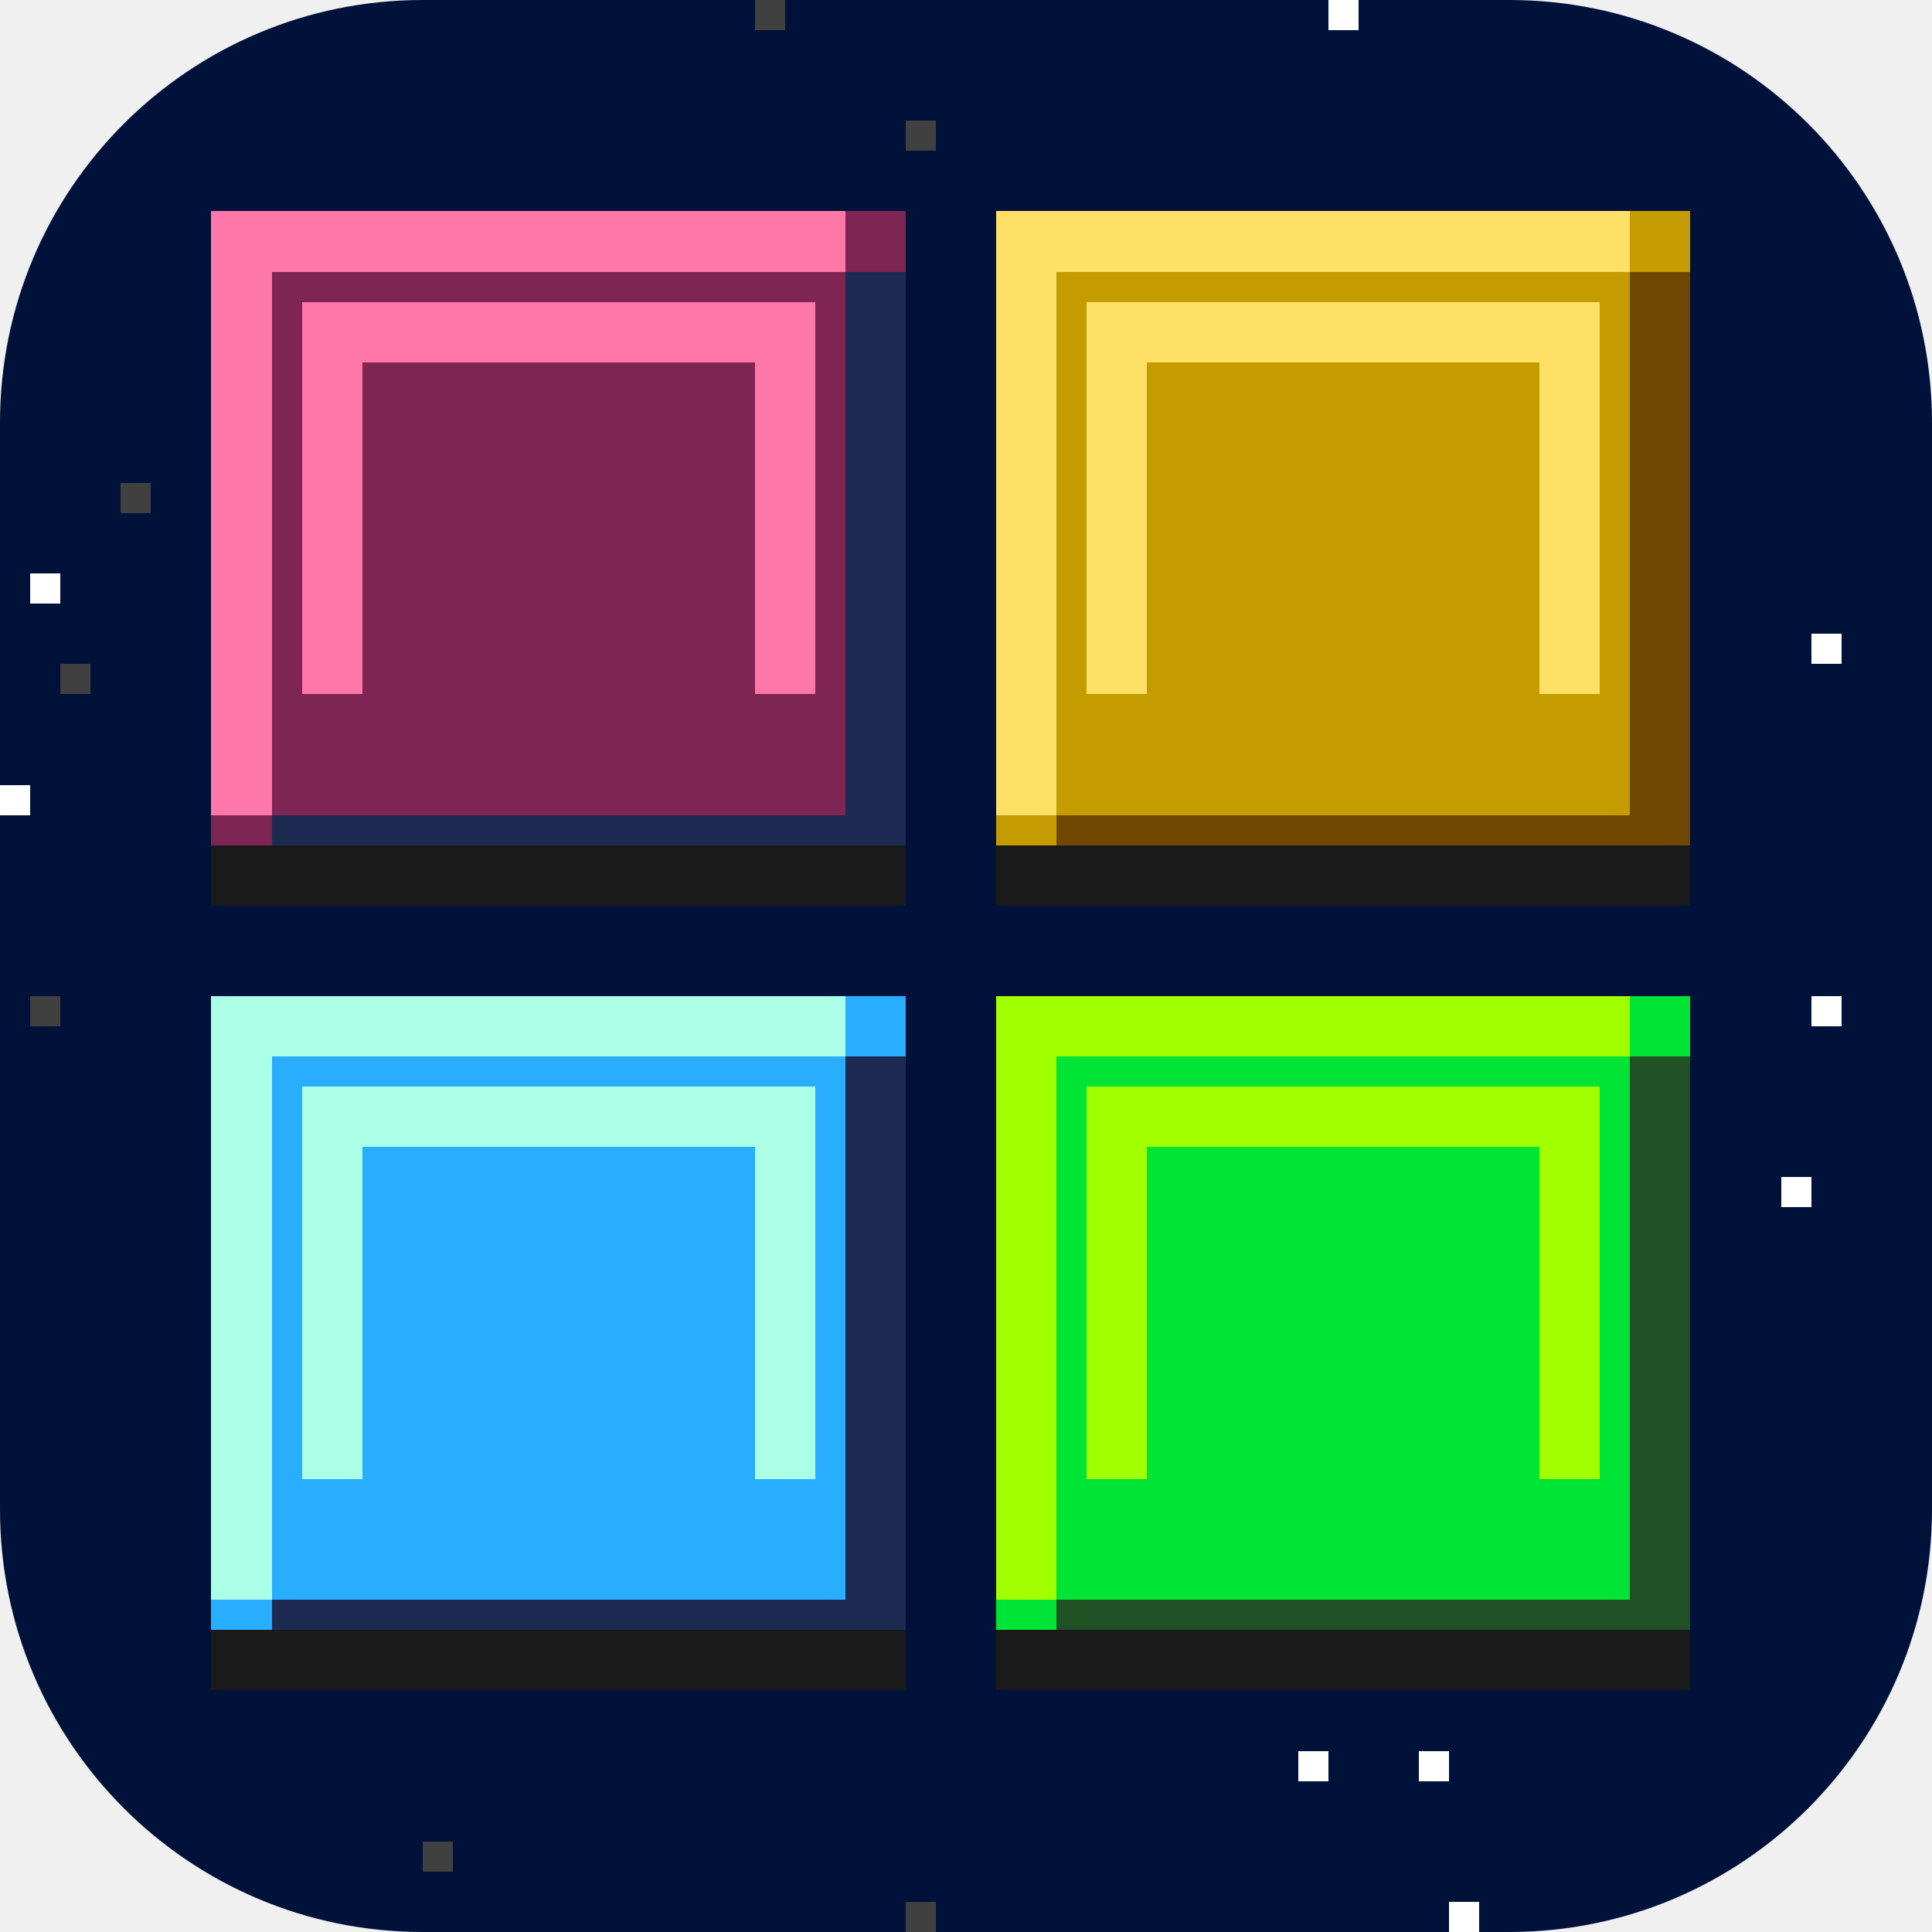
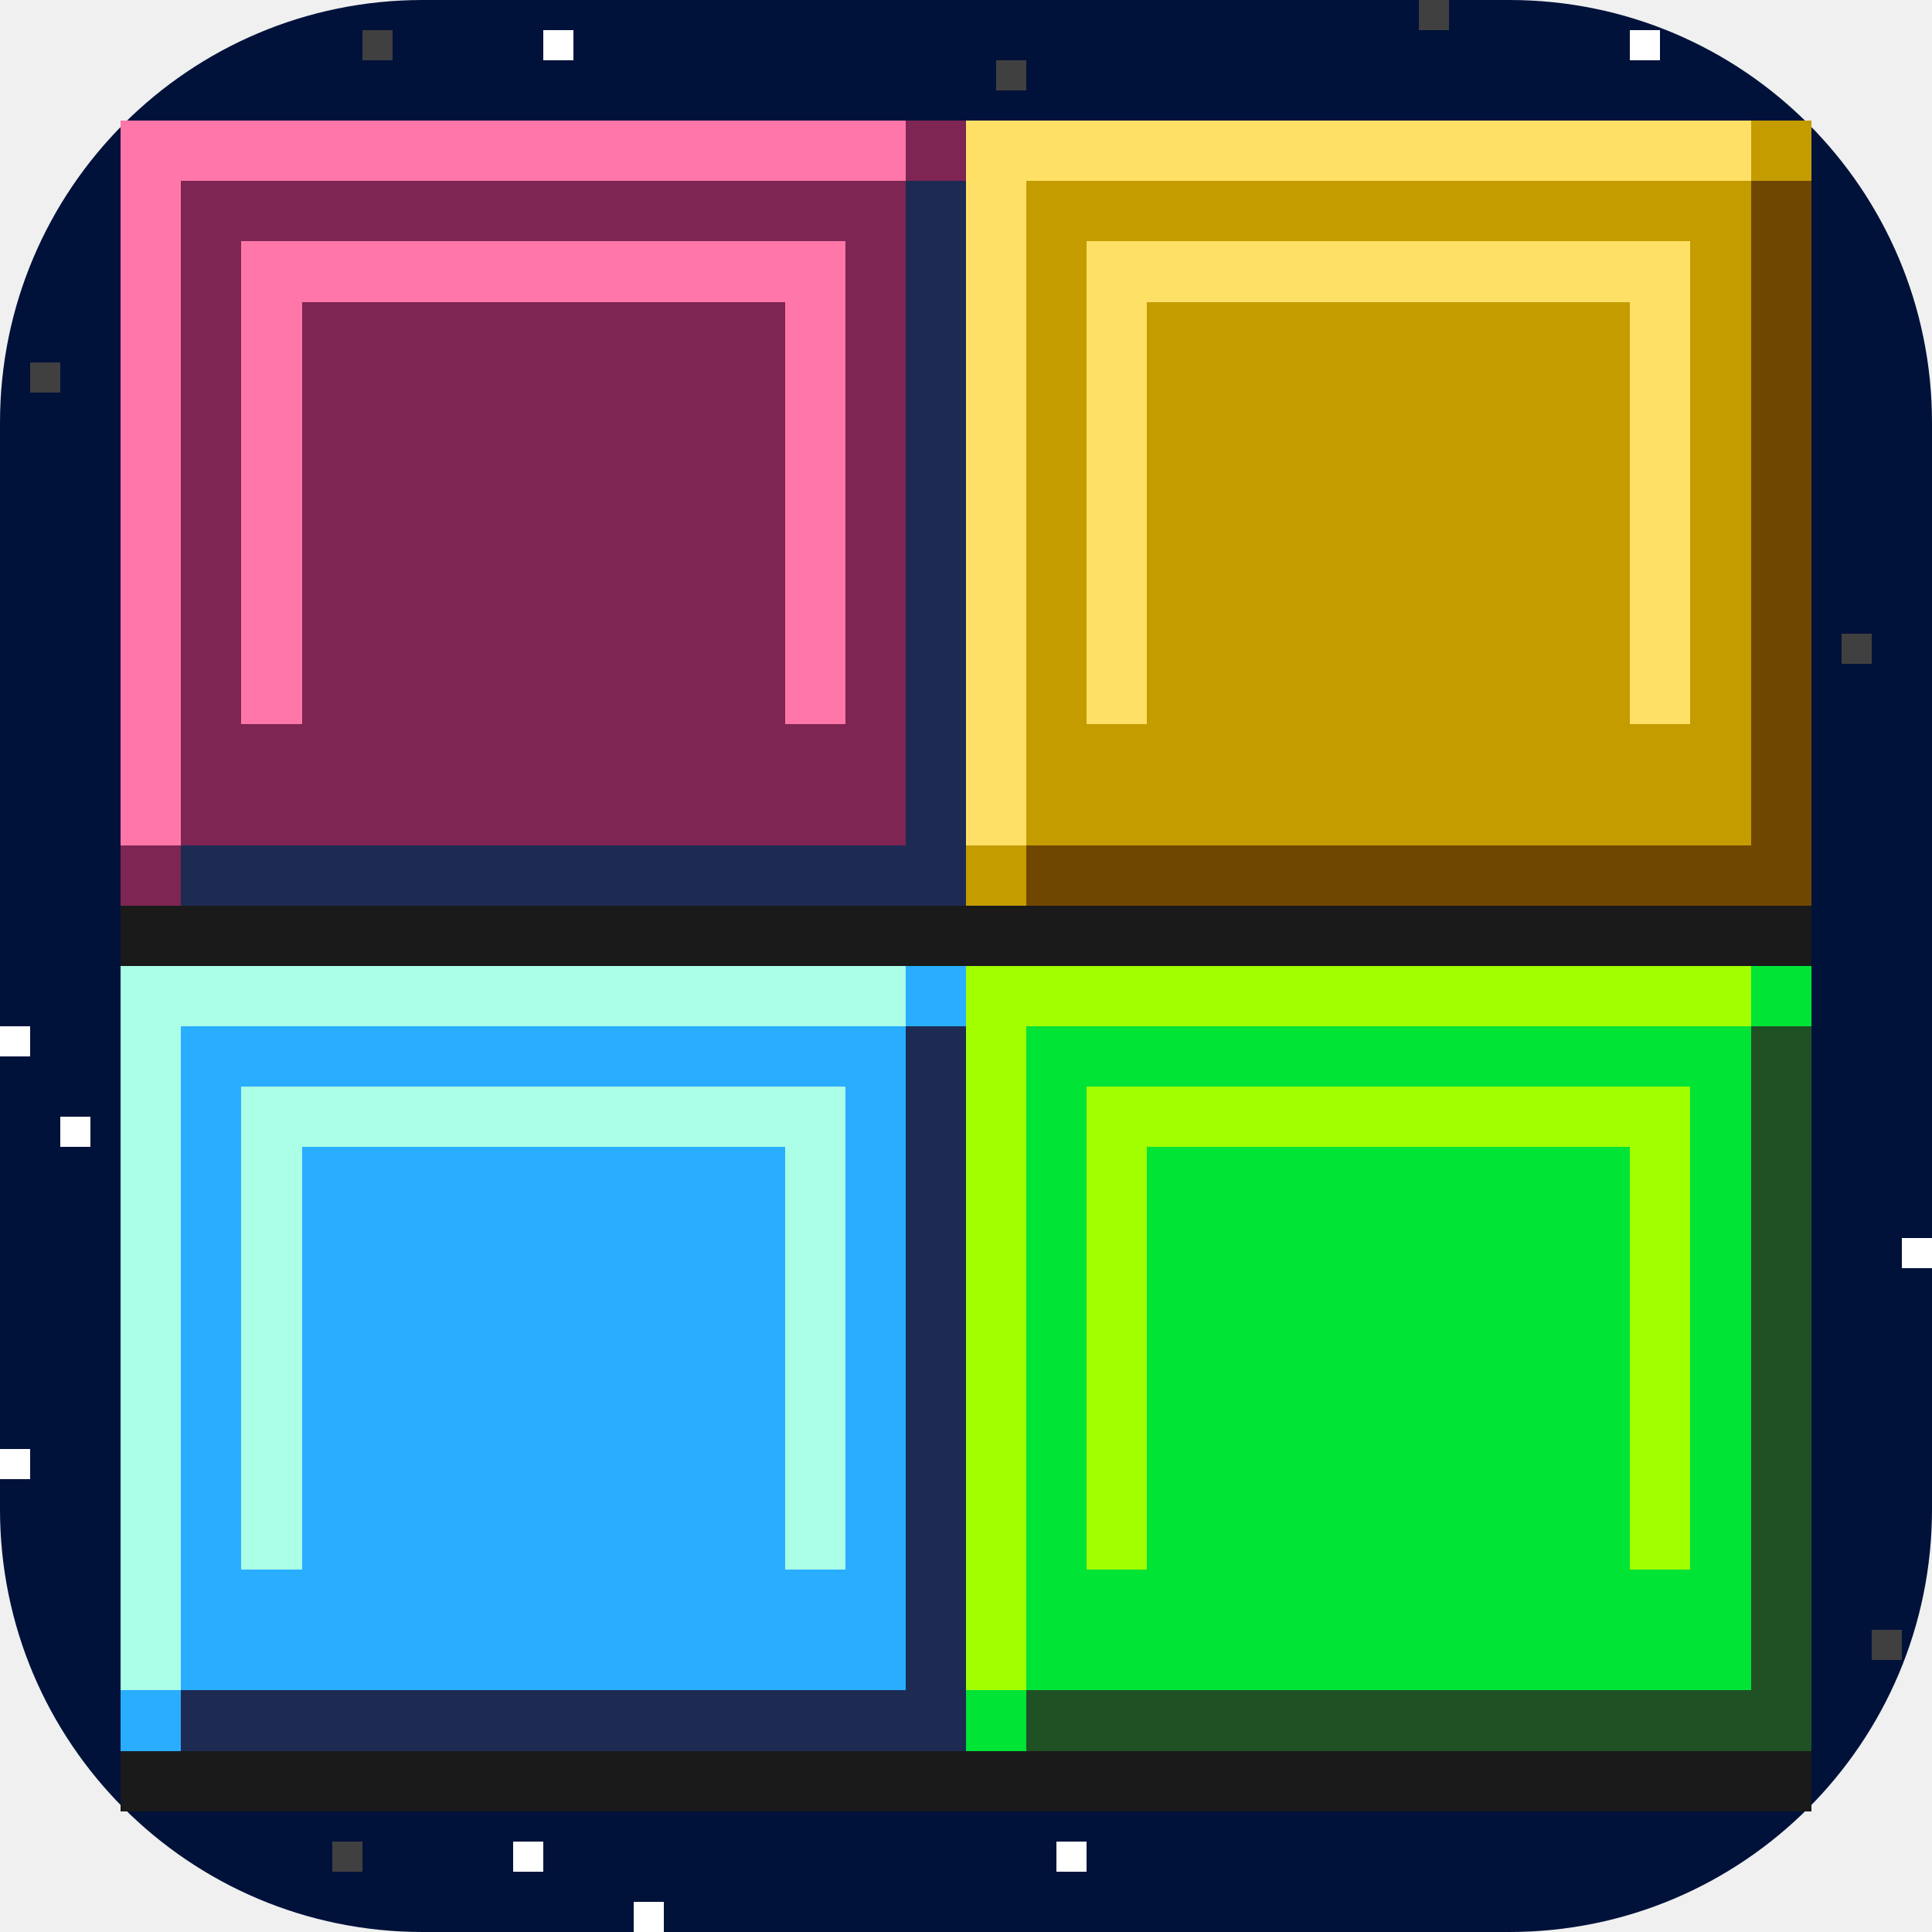
<svg xmlns="http://www.w3.org/2000/svg" viewBox="0 0 64 64" width="256" height="256" shape-rendering="crispEdges">
  <defs>
    <clipPath id="app-clip">
      <rect x="0" y="0" width="64" height="64" rx="14" />
    </clipPath>
  </defs>
  <g clip-path="url(#app-clip)">
    <rect width="64" height="64" fill="#00123a" />
    <g fill="#404040">
-       <path d="M1 33h1v1h-1z M2 22h1v1h-1z M4 16h1v1h-1z M14 61h1v1h-1z M25 0h1v1h-1z M30 4h1v1h-1z M30 63h1v1h-1z" />
+       <path d="M62 54h1v1h-1z M1 12h1v1h-1z M61 21h1v1h-1z M12 1h1v1h-1z M33 2h1v1h-1z M11 61h1v1h-1z M47 0h1v1h-1z" />
    </g>
    <g fill="#ffffff">
-       <path d="M0 26h1v1h-1z M1 19h1v1h-1z M43 58h1v1h-1z M44 0h1v1h-1z M47 58h1v1h-1z M48 63h1v1h-1z M59 39h1v1h-1z M60 21h1v1h-1z M60 33h1v1h-1z" />
+       <path d="M2 37h1v1h-1z M0 34h1v1h-1z M0 48h1v1h-1z M35 61h1v1h-1z M18 1h1v1h-1z M21 63h1v1h-1z M54 1h1v1h-1z M63 41h1v1h-1z M17 61h1v1h-1z" />
    </g>
  </g>
-   <g transform="translate(6,6)">
-     <rect x="1" y="1" width="23" height="23" fill="#1a1a1a" />
-     <rect x="1" y="1" width="23" height="21" fill="#7e2553" />
-     <rect x="1" y="1" width="21" height="2" fill="#ff77a8" />
-     <rect x="1" y="3" width="2" height="18" fill="#ff77a8" />
-     <rect x="3" y="21" width="21" height="1" fill="#1d2b53" />
-     <rect x="22" y="3" width="2" height="19" fill="#1d2b53" />
-     <rect x="4" y="4" width="17" height="13" fill="#ff77a8" />
-     <rect x="6" y="6" width="13" height="11" fill="#7e2553" />
+   <g transform="translate(2,2)">
+     <rect x="2" y="2" width="26" height="2" fill="#ff77a8" />
+     <rect x="28" y="2" width="2" height="2" fill="#7e2553" />
+     <rect x="2" y="4" width="2" height="22" fill="#ff77a8" />
+     <rect x="4" y="4" width="24" height="2" fill="#7e2553" />
+     <rect x="28" y="4" width="2" height="24" fill="#1d2b53" />
+     <rect x="4" y="6" width="2" height="20" fill="#7e2553" />
+     <rect x="6" y="6" width="20" height="2" fill="#ff77a8" />
+     <rect x="26" y="6" width="2" height="20" fill="#7e2553" />
+     <rect x="6" y="8" width="2" height="14" fill="#ff77a8" />
+     <rect x="8" y="8" width="16" height="18" fill="#7e2553" />
+     <rect x="24" y="8" width="2" height="14" fill="#ff77a8" />
+     <rect x="6" y="22" width="2" height="4" fill="#7e2553" />
+     <rect x="24" y="22" width="2" height="4" fill="#7e2553" />
+     <rect x="2" y="26" width="2" height="2" fill="#7e2553" />
+     <rect x="4" y="26" width="24" height="2" fill="#1d2b53" />
+     <rect x="2" y="28" width="28" height="2" fill="#1a1a1a" />
  </g>
-   <g transform="translate(32,6)">
-     <rect x="1" y="1" width="23" height="23" fill="#1a1a1a" />
-     <rect x="1" y="1" width="23" height="21" fill="#c49c00" />
-     <rect x="1" y="1" width="21" height="2" fill="#ffe066" />
-     <rect x="1" y="3" width="2" height="18" fill="#ffe066" />
-     <rect x="3" y="21" width="21" height="1" fill="#704700" />
-     <rect x="22" y="3" width="2" height="19" fill="#704700" />
-     <rect x="4" y="4" width="17" height="13" fill="#ffe066" />
-     <rect x="6" y="6" width="13" height="11" fill="#c49c00" />
+   <g transform="translate(30,2)">
+     <rect x="2" y="2" width="26" height="2" fill="#ffe066" />
+     <rect x="28" y="2" width="2" height="2" fill="#c49c00" />
+     <rect x="2" y="4" width="2" height="22" fill="#ffe066" />
+     <rect x="4" y="4" width="24" height="2" fill="#c49c00" />
+     <rect x="28" y="4" width="2" height="24" fill="#704700" />
+     <rect x="4" y="6" width="2" height="20" fill="#c49c00" />
+     <rect x="6" y="6" width="20" height="2" fill="#ffe066" />
+     <rect x="26" y="6" width="2" height="20" fill="#c49c00" />
+     <rect x="6" y="8" width="2" height="14" fill="#ffe066" />
+     <rect x="8" y="8" width="16" height="18" fill="#c49c00" />
+     <rect x="24" y="8" width="2" height="14" fill="#ffe066" />
+     <rect x="6" y="22" width="2" height="4" fill="#c49c00" />
+     <rect x="24" y="22" width="2" height="4" fill="#c49c00" />
+     <rect x="2" y="26" width="2" height="2" fill="#c49c00" />
+     <rect x="4" y="26" width="24" height="2" fill="#704700" />
+     <rect x="2" y="28" width="28" height="2" fill="#1a1a1a" />
  </g>
-   <g transform="translate(6,32)">
-     <rect x="1" y="1" width="23" height="23" fill="#1a1a1a" />
-     <rect x="1" y="1" width="23" height="21" fill="#29adff" />
-     <rect x="1" y="1" width="21" height="2" fill="#abffe6" />
-     <rect x="1" y="3" width="2" height="18" fill="#abffe6" />
-     <rect x="3" y="21" width="21" height="1" fill="#1d2b53" />
-     <rect x="22" y="3" width="2" height="19" fill="#1d2b53" />
-     <rect x="4" y="4" width="17" height="13" fill="#abffe6" />
-     <rect x="6" y="6" width="13" height="11" fill="#29adff" />
+   <g transform="translate(2,30)">
+     <rect x="2" y="2" width="26" height="2" fill="#abffe6" />
+     <rect x="28" y="2" width="2" height="2" fill="#29adff" />
+     <rect x="2" y="4" width="2" height="22" fill="#abffe6" />
+     <rect x="4" y="4" width="24" height="2" fill="#29adff" />
+     <rect x="28" y="4" width="2" height="24" fill="#1d2b53" />
+     <rect x="4" y="6" width="2" height="20" fill="#29adff" />
+     <rect x="6" y="6" width="20" height="2" fill="#abffe6" />
+     <rect x="26" y="6" width="2" height="20" fill="#29adff" />
+     <rect x="6" y="8" width="2" height="14" fill="#abffe6" />
+     <rect x="8" y="8" width="16" height="18" fill="#29adff" />
+     <rect x="24" y="8" width="2" height="14" fill="#abffe6" />
+     <rect x="6" y="22" width="2" height="4" fill="#29adff" />
+     <rect x="24" y="22" width="2" height="4" fill="#29adff" />
+     <rect x="2" y="26" width="2" height="2" fill="#29adff" />
+     <rect x="4" y="26" width="24" height="2" fill="#1d2b53" />
+     <rect x="2" y="28" width="28" height="2" fill="#1a1a1a" />
  </g>
-   <g transform="translate(32,32)">
-     <rect x="1" y="1" width="23" height="23" fill="#1a1a1a" />
-     <rect x="1" y="1" width="23" height="21" fill="#00e436" />
-     <rect x="1" y="1" width="21" height="2" fill="#a1ff00" />
-     <rect x="1" y="3" width="2" height="18" fill="#a1ff00" />
-     <rect x="3" y="21" width="21" height="1" fill="#1f5125" />
-     <rect x="22" y="3" width="2" height="19" fill="#1f5125" />
-     <rect x="4" y="4" width="17" height="13" fill="#a1ff00" />
-     <rect x="6" y="6" width="13" height="11" fill="#00e436" />
+   <g transform="translate(30,30)">
+     <rect x="2" y="2" width="26" height="2" fill="#a1ff00" />
+     <rect x="28" y="2" width="2" height="2" fill="#00e436" />
+     <rect x="2" y="4" width="2" height="22" fill="#a1ff00" />
+     <rect x="4" y="4" width="24" height="2" fill="#00e436" />
+     <rect x="28" y="4" width="2" height="24" fill="#1f5125" />
+     <rect x="4" y="6" width="2" height="20" fill="#00e436" />
+     <rect x="6" y="6" width="20" height="2" fill="#a1ff00" />
+     <rect x="26" y="6" width="2" height="20" fill="#00e436" />
+     <rect x="6" y="8" width="2" height="14" fill="#a1ff00" />
+     <rect x="8" y="8" width="16" height="18" fill="#00e436" />
+     <rect x="24" y="8" width="2" height="14" fill="#a1ff00" />
+     <rect x="6" y="22" width="2" height="4" fill="#00e436" />
+     <rect x="24" y="22" width="2" height="4" fill="#00e436" />
+     <rect x="2" y="26" width="2" height="2" fill="#00e436" />
+     <rect x="4" y="26" width="24" height="2" fill="#1f5125" />
+     <rect x="2" y="28" width="28" height="2" fill="#1a1a1a" />
  </g>
</svg>
